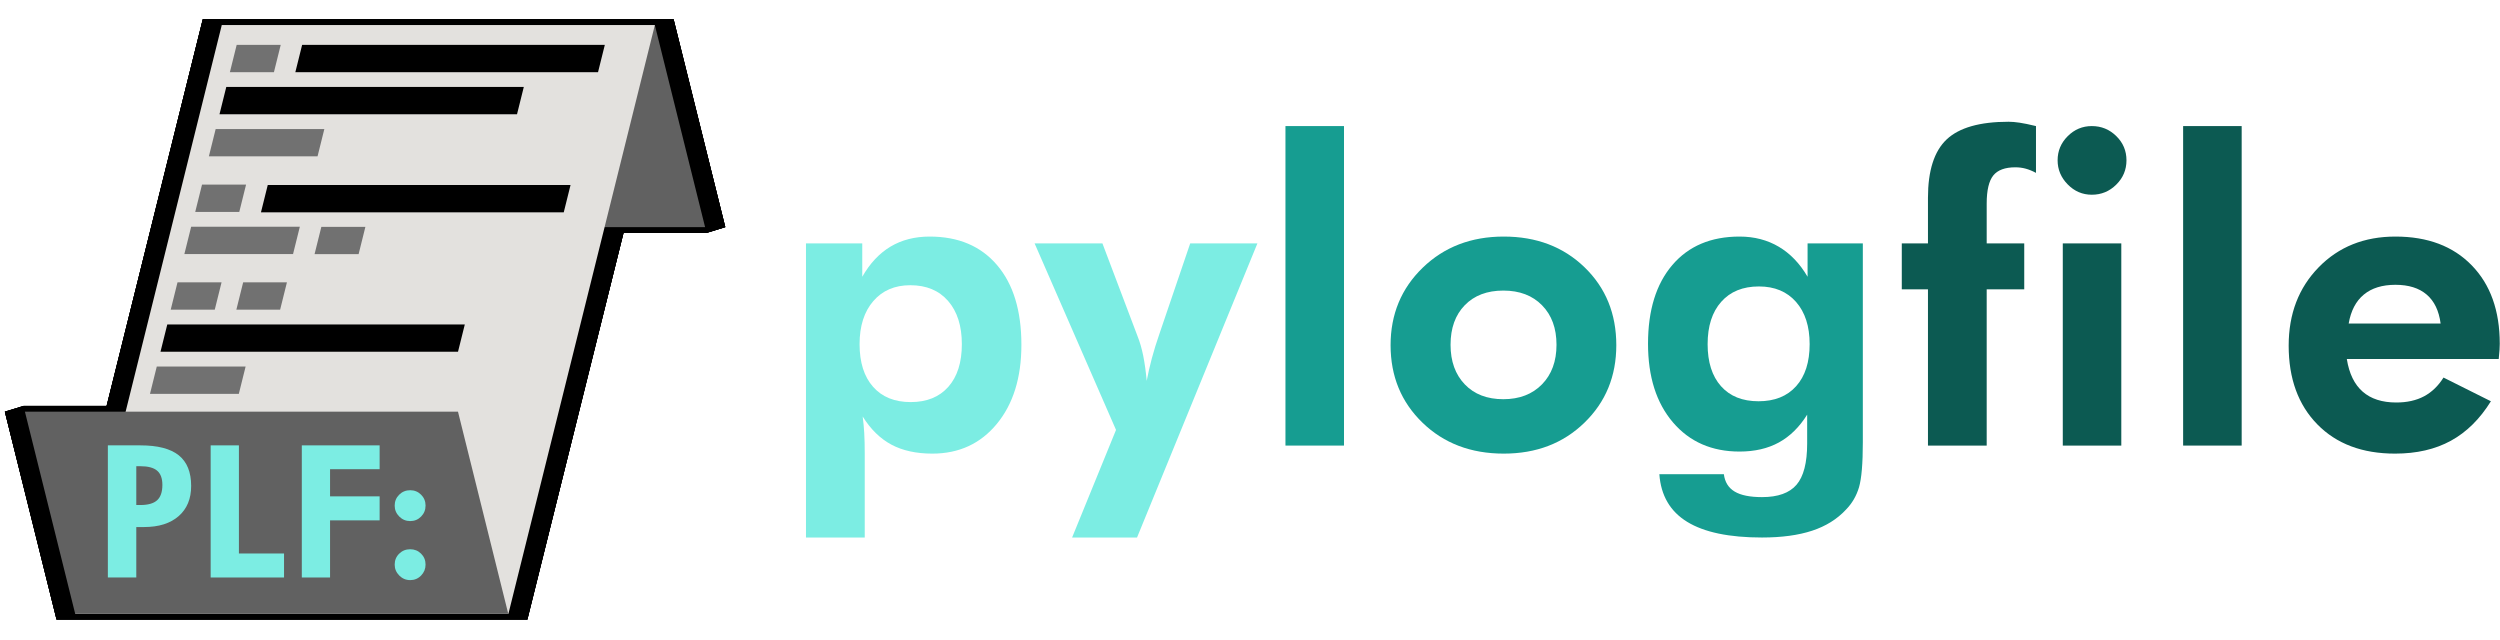
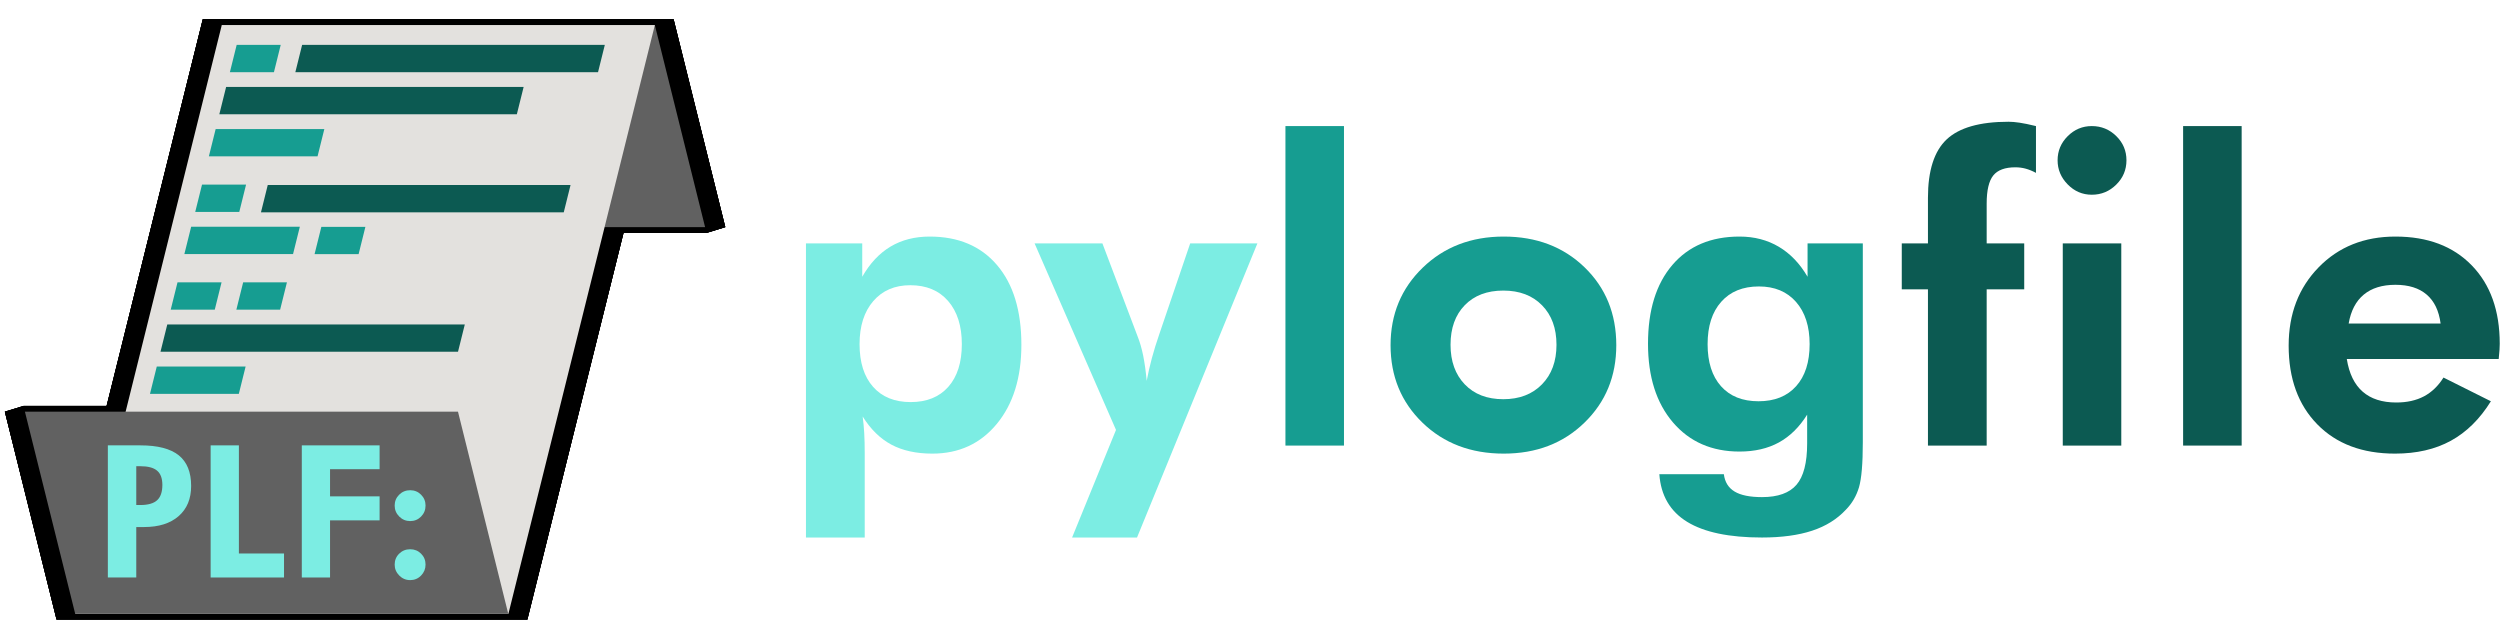
<svg xmlns="http://www.w3.org/2000/svg" width="100%" height="100%" viewBox="0 0 1500 384" version="1.1" xml:space="preserve" style="fill-rule:evenodd;clip-rule:evenodd;stroke-linecap:round;stroke-miterlimit:1.5;">
-   <g transform="matrix(1,0,0,1,-13580.8,-149.091)">
-     <g transform="matrix(1,0,0,1,-0.648294,0)">
-       <g transform="matrix(-1,0,0.0711677,0.286111,15053.1,-83.698)">
+   <g transform="matrix(1,0,0,1,-13540.1,-676.558)">
+     <g transform="matrix(1,0,0,1,-0.648294,0)">
+       <g transform="matrix(-1,0,0.0711677,0.286111,15012.4,443.769)">
        <path d="M1515.65,1676.98L1400.24,866.142L1140.4,866.142L1140.4,1289.93L1200.72,1289.93L1316.13,2100.78L1575.97,2100.78L1575.97,1676.98L1515.65,1676.98Z" style="fill:rgb(166,152,114);stroke:black;stroke-width:24.25px;" />
      </g>
    </g>
    <g transform="matrix(1,0,0,1,-0.648294,0)">
-       <g transform="matrix(-1,0,0.0711677,0.286111,15053.1,-83.698)">
-         <rect x="1140.4" y="866.142" width="259.843" height="423.791" style="fill:rgb(97,97,97);" />
-       </g>
-     </g>
-     <g transform="matrix(1,0,0,1,-0.648294,0)">
-       <g transform="matrix(1,0,-0.207334,0.833529,12753.7,-557.84)">
+       <g transform="matrix(-1,0,0.0711677,0.286111,15012.4,443.769)">
+         <rect x="1140.4" y="866.142" width="259.843" height="423.791" style="fill:rgb(97,97,97);" />
+       </g>
+     </g>
+     <g transform="matrix(1,0,0,1,-0.648294,0)">
+       <g transform="matrix(1,0,-0.207334,0.833529,12713,-30.3726)">
        <rect x="1140.4" y="866.142" width="259.843" height="423.791" style="fill:rgb(227,225,222);" />
      </g>
    </g>
    <g transform="matrix(1,0,0,1,-0.648294,0)">
-       <g transform="matrix(0.101711,0,-0.00962131,0.0386799,13615.8,142.498)">
-         <rect x="1140.4" y="866.142" width="259.843" height="423.791" style="fill:rgb(113,113,113);" />
-       </g>
-     </g>
-     <g transform="matrix(1,0,0,1,-0.648294,0)">
-       <g transform="matrix(0.698934,0,-0.00962131,0.0386799,12974,142.498)">
-         <rect x="1140.4" y="866.142" width="259.843" height="423.791" />
-       </g>
-     </g>
-     <g transform="matrix(1,0,0,1,-0.648294,0)">
-       <g transform="matrix(0.101711,0,-0.00962131,0.0386799,13580.3,284.98)">
-         <rect x="1140.4" y="866.142" width="259.843" height="423.791" style="fill:rgb(113,113,113);" />
-       </g>
-     </g>
-     <g transform="matrix(1,0,0,1,-0.648294,0)">
-       <g transform="matrix(0.205146,0,-0.00962131,0.0386799,13449.9,335.505)">
-         <rect x="1140.4" y="866.142" width="259.843" height="423.791" style="fill:rgb(113,113,113);" />
-       </g>
-     </g>
-     <g transform="matrix(1,0,0,1,-0.648294,0)">
-       <g transform="matrix(0.101082,0,-0.00962131,0.0386799,13620.4,284.991)">
-         <rect x="1140.4" y="866.142" width="259.843" height="423.791" style="fill:rgb(113,113,113);" />
-       </g>
-     </g>
-     <g transform="matrix(1,0,0,1,-0.648294,0)">
-       <g transform="matrix(0.101711,0,-0.00962131,0.0386799,13595,226.367)">
-         <rect x="1140.4" y="866.142" width="259.843" height="423.791" style="fill:rgb(113,113,113);" />
-       </g>
-     </g>
-     <g transform="matrix(1,0,0,1,-0.648294,0)">
-       <g transform="matrix(0.101711,0,-0.00962131,0.0386799,13666.6,251.694)">
-         <rect x="1140.4" y="866.142" width="259.843" height="423.791" style="fill:rgb(113,113,113);" />
-       </g>
-     </g>
-     <g transform="matrix(1,0,0,1,-0.648294,0)">
-       <g transform="matrix(0.69917,0,-0.00962131,0.0386799,12953.1,226.595)">
-         <rect x="1140.4" y="866.142" width="259.843" height="423.791" />
-       </g>
-     </g>
-     <g transform="matrix(1,0,0,1,-0.648294,0)">
-       <g transform="matrix(0.686999,0,-0.00962131,0.0386799,12942.1,167.754)">
-         <rect x="1140.4" y="866.142" width="259.843" height="423.791" />
-       </g>
-     </g>
-     <g transform="matrix(1,0,0,1,-0.648294,0)">
-       <g transform="matrix(0.686999,0,-0.00962131,0.0386799,12906.7,310.248)">
-         <rect x="1140.4" y="866.142" width="259.843" height="423.791" />
-       </g>
-     </g>
-     <g transform="matrix(1,0,0,1,-0.648294,0)">
-       <g transform="matrix(0.250947,0,-0.00962131,0.0386799,13433,193.011)">
-         <rect x="1140.4" y="866.142" width="259.843" height="423.791" style="fill:rgb(113,113,113);" />
-       </g>
-     </g>
-     <g transform="matrix(1,0,0,1,-0.648294,0)">
-       <g transform="matrix(0.250947,0,-0.00962131,0.0386799,13418.3,251.624)">
-         <rect x="1140.4" y="866.142" width="259.843" height="423.791" style="fill:rgb(113,113,113);" />
-       </g>
-     </g>
-     <g transform="matrix(1,0,0,1,-0.648294,0)">
-       <g transform="matrix(-1,0,0.0711677,0.286111,14935,148.293)">
-         <rect x="1140.4" y="866.142" width="259.843" height="423.791" style="fill:rgb(97,97,97);" />
-       </g>
-     </g>
-     <g transform="matrix(1,0,0,1,-0.648294,0)">
-       <g transform="matrix(1,0,0,1,10300.6,-114.776)">
+       <g transform="matrix(0.101711,0,-0.00962131,0.0386799,13575.1,669.965)">
+         <rect x="1140.4" y="866.142" width="259.843" height="423.791" style="fill:rgb(113,113,113);" />
+       </g>
+     </g>
+     <g transform="matrix(1,0,0,1,-0.648294,0)">
+       <g transform="matrix(0.698934,0,-0.00962131,0.0386799,12933.3,669.965)">
+         <rect x="1140.4" y="866.142" width="259.843" height="423.791" />
+       </g>
+     </g>
+     <g transform="matrix(1,0,0,1,-0.648294,0)">
+       <g transform="matrix(0.101711,0,-0.00962131,0.0386799,13539.6,812.447)">
+         <rect x="1140.4" y="866.142" width="259.843" height="423.791" style="fill:rgb(113,113,113);" />
+       </g>
+     </g>
+     <g transform="matrix(1,0,0,1,-0.648294,0)">
+       <g transform="matrix(0.205146,0,-0.00962131,0.0386799,13409.2,862.972)">
+         <rect x="1140.4" y="866.142" width="259.843" height="423.791" style="fill:rgb(113,113,113);" />
+       </g>
+     </g>
+     <g transform="matrix(1,0,0,1,-0.648294,0)">
+       <g transform="matrix(0.101082,0,-0.00962131,0.0386799,13579.7,812.458)">
+         <rect x="1140.4" y="866.142" width="259.843" height="423.791" style="fill:rgb(113,113,113);" />
+       </g>
+     </g>
+     <g transform="matrix(1,0,0,1,-0.648294,0)">
+       <g transform="matrix(0.101711,0,-0.00962131,0.0386799,13554.3,753.834)">
+         <rect x="1140.4" y="866.142" width="259.843" height="423.791" style="fill:rgb(113,113,113);" />
+       </g>
+     </g>
+     <g transform="matrix(1,0,0,1,-0.648294,0)">
+       <g transform="matrix(0.101711,0,-0.00962131,0.0386799,13625.9,779.161)">
+         <rect x="1140.4" y="866.142" width="259.843" height="423.791" style="fill:rgb(113,113,113);" />
+       </g>
+     </g>
+     <g transform="matrix(1,0,0,1,-0.648294,0)">
+       <g transform="matrix(0.69917,0,-0.00962131,0.0386799,12912.4,754.062)">
+         <rect x="1140.4" y="866.142" width="259.843" height="423.791" />
+       </g>
+     </g>
+     <g transform="matrix(1,0,0,1,-0.648294,0)">
+       <g transform="matrix(0.686999,0,-0.00962131,0.0386799,12901.3,695.222)">
+         <rect x="1140.4" y="866.142" width="259.843" height="423.791" />
+       </g>
+     </g>
+     <g transform="matrix(1,0,0,1,-0.648294,0)">
+       <g transform="matrix(0.686999,0,-0.00962131,0.0386799,12866,837.715)">
+         <rect x="1140.4" y="866.142" width="259.843" height="423.791" />
+       </g>
+     </g>
+     <g transform="matrix(1,0,0,1,-0.648294,0)">
+       <g transform="matrix(0.250947,0,-0.00962131,0.0386799,13392.3,720.478)">
+         <rect x="1140.4" y="866.142" width="259.843" height="423.791" style="fill:rgb(113,113,113);" />
+       </g>
+     </g>
+     <g transform="matrix(1,0,0,1,-0.648294,0)">
+       <g transform="matrix(0.250947,0,-0.00962131,0.0386799,13377.6,779.091)">
+         <rect x="1140.4" y="866.142" width="259.843" height="423.791" style="fill:rgb(113,113,113);" />
+       </g>
+     </g>
+     <g transform="matrix(1,0,0,1,-0.648294,0)">
+       <g transform="matrix(-1,0,0.0711677,0.286111,14894.3,675.76)">
+         <rect x="1140.4" y="866.142" width="259.843" height="423.791" style="fill:rgb(97,97,97);" />
+       </g>
+     </g>
+     <g transform="matrix(1,0,0,1,-0.648294,0)">
+       <g transform="matrix(1,0,0,1,10259.9,412.691)">
        <g transform="matrix(102.078,0,0,102.078,3559.41,609.786)">
                </g>
        <text x="3338.11px" y="609.786px" style="font-family:'Chicago';font-weight:500;font-size:102.078px;fill:rgb(124,237,227);">PLF:</text>
      </g>
    </g>
    <g transform="matrix(1,0,0,1,-0.648294,0)">
-       <g transform="matrix(-1,0,0.0711677,0.286111,15053.1,-83.698)">
+       <g transform="matrix(-1,0,0.0711677,0.286111,15012.4,443.769)">
        <path d="M1515.65,1676.98L1400.24,866.142L1140.4,866.142L1140.4,1289.93L1200.72,1289.93L1316.13,2100.78L1575.97,2100.78L1575.97,1676.98L1515.65,1676.98Z" style="fill:rgb(166,152,114);stroke:black;stroke-width:24.25px;" />
      </g>
    </g>
    <g transform="matrix(1,0,0,1,-0.648294,0)">
-       <g transform="matrix(-1,0,0.0711677,0.286111,15053.1,-83.698)">
-         <rect x="1140.4" y="866.142" width="259.843" height="423.791" style="fill:rgb(97,97,97);" />
-       </g>
-     </g>
-     <g transform="matrix(1,0,0,1,-0.648294,0)">
-       <g transform="matrix(1,0,-0.207334,0.833529,12753.7,-557.84)">
+       <g transform="matrix(-1,0,0.0711677,0.286111,15012.4,443.769)">
+         <rect x="1140.4" y="866.142" width="259.843" height="423.791" style="fill:rgb(97,97,97);" />
+       </g>
+     </g>
+     <g transform="matrix(1,0,0,1,-0.648294,0)">
+       <g transform="matrix(1,0,-0.207334,0.833529,12713,-30.3726)">
        <rect x="1140.4" y="866.142" width="259.843" height="423.791" style="fill:rgb(227,225,222);" />
      </g>
    </g>
    <g transform="matrix(1,0,0,1,-0.648294,0)">
-       <g transform="matrix(0.101711,0,-0.00962131,0.0386799,13615.8,142.498)">
-         <rect x="1140.4" y="866.142" width="259.843" height="423.791" style="fill:rgb(113,113,113);" />
-       </g>
-     </g>
-     <g transform="matrix(1,0,0,1,-0.648294,0)">
-       <g transform="matrix(0.698934,0,-0.00962131,0.0386799,12974,142.498)">
-         <rect x="1140.4" y="866.142" width="259.843" height="423.791" />
-       </g>
-     </g>
-     <g transform="matrix(1,0,0,1,-0.648294,0)">
-       <g transform="matrix(0.101711,0,-0.00962131,0.0386799,13580.3,284.98)">
-         <rect x="1140.4" y="866.142" width="259.843" height="423.791" style="fill:rgb(113,113,113);" />
-       </g>
-     </g>
-     <g transform="matrix(1,0,0,1,-0.648294,0)">
-       <g transform="matrix(0.205146,0,-0.00962131,0.0386799,13449.9,335.505)">
-         <rect x="1140.4" y="866.142" width="259.843" height="423.791" style="fill:rgb(113,113,113);" />
-       </g>
-     </g>
-     <g transform="matrix(1,0,0,1,-0.648294,0)">
-       <g transform="matrix(0.101082,0,-0.00962131,0.0386799,13620.4,284.991)">
-         <rect x="1140.4" y="866.142" width="259.843" height="423.791" style="fill:rgb(113,113,113);" />
-       </g>
-     </g>
-     <g transform="matrix(1,0,0,1,-0.648294,0)">
-       <g transform="matrix(0.101711,0,-0.00962131,0.0386799,13595,226.367)">
-         <rect x="1140.4" y="866.142" width="259.843" height="423.791" style="fill:rgb(113,113,113);" />
-       </g>
-     </g>
-     <g transform="matrix(1,0,0,1,-0.648294,0)">
-       <g transform="matrix(0.101711,0,-0.00962131,0.0386799,13666.6,251.694)">
-         <rect x="1140.4" y="866.142" width="259.843" height="423.791" style="fill:rgb(113,113,113);" />
-       </g>
-     </g>
-     <g transform="matrix(1,0,0,1,-0.648294,0)">
-       <g transform="matrix(0.69917,0,-0.00962131,0.0386799,12953.1,226.595)">
-         <rect x="1140.4" y="866.142" width="259.843" height="423.791" />
-       </g>
-     </g>
-     <g transform="matrix(1,0,0,1,-0.648294,0)">
-       <g transform="matrix(0.686999,0,-0.00962131,0.0386799,12942.1,167.754)">
-         <rect x="1140.4" y="866.142" width="259.843" height="423.791" />
-       </g>
-     </g>
-     <g transform="matrix(1,0,0,1,-0.648294,0)">
-       <g transform="matrix(0.686999,0,-0.00962131,0.0386799,12906.7,310.248)">
-         <rect x="1140.4" y="866.142" width="259.843" height="423.791" />
-       </g>
-     </g>
-     <g transform="matrix(1,0,0,1,-0.648294,0)">
-       <g transform="matrix(0.250947,0,-0.00962131,0.0386799,13433,193.011)">
-         <rect x="1140.4" y="866.142" width="259.843" height="423.791" style="fill:rgb(113,113,113);" />
-       </g>
-     </g>
-     <g transform="matrix(1,0,0,1,-0.648294,0)">
-       <g transform="matrix(0.250947,0,-0.00962131,0.0386799,13418.3,251.624)">
-         <rect x="1140.4" y="866.142" width="259.843" height="423.791" style="fill:rgb(113,113,113);" />
-       </g>
-     </g>
-     <g transform="matrix(1,0,0,1,-0.648294,0)">
-       <g transform="matrix(-1,0,0.0711677,0.286111,14935,148.293)">
-         <rect x="1140.4" y="866.142" width="259.843" height="423.791" style="fill:rgb(97,97,97);" />
-       </g>
-     </g>
-     <g transform="matrix(1,0,0,1,-0.648294,0)">
-       <g transform="matrix(1.08645,0,0,1.08645,10010.6,-166.915)">
+       <g transform="matrix(0.101711,0,-0.00962131,0.0386799,13575.1,669.965)">
+         <rect x="1140.4" y="866.142" width="259.843" height="423.791" style="fill:rgb(113,113,113);" />
+       </g>
+     </g>
+     <g transform="matrix(1,0,0,1,-0.648294,0)">
+       <g transform="matrix(0.698934,0,-0.00962131,0.0386799,12933.3,669.965)">
+         <rect x="1140.4" y="866.142" width="259.843" height="423.791" />
+       </g>
+     </g>
+     <g transform="matrix(1,0,0,1,-0.648294,0)">
+       <g transform="matrix(0.101711,0,-0.00962131,0.0386799,13539.6,812.447)">
+         <rect x="1140.4" y="866.142" width="259.843" height="423.791" style="fill:rgb(113,113,113);" />
+       </g>
+     </g>
+     <g transform="matrix(1,0,0,1,-0.648294,0)">
+       <g transform="matrix(0.205146,0,-0.00962131,0.0386799,13409.2,862.972)">
+         <rect x="1140.4" y="866.142" width="259.843" height="423.791" style="fill:rgb(113,113,113);" />
+       </g>
+     </g>
+     <g transform="matrix(1,0,0,1,-0.648294,0)">
+       <g transform="matrix(0.101082,0,-0.00962131,0.0386799,13579.7,812.458)">
+         <rect x="1140.4" y="866.142" width="259.843" height="423.791" style="fill:rgb(113,113,113);" />
+       </g>
+     </g>
+     <g transform="matrix(1,0,0,1,-0.648294,0)">
+       <g transform="matrix(0.101711,0,-0.00962131,0.0386799,13554.3,753.834)">
+         <rect x="1140.4" y="866.142" width="259.843" height="423.791" style="fill:rgb(113,113,113);" />
+       </g>
+     </g>
+     <g transform="matrix(1,0,0,1,-0.648294,0)">
+       <g transform="matrix(0.101711,0,-0.00962131,0.0386799,13625.9,779.161)">
+         <rect x="1140.4" y="866.142" width="259.843" height="423.791" style="fill:rgb(113,113,113);" />
+       </g>
+     </g>
+     <g transform="matrix(1,0,0,1,-0.648294,0)">
+       <g transform="matrix(0.69917,0,-0.00962131,0.0386799,12912.4,754.062)">
+         <rect x="1140.4" y="866.142" width="259.843" height="423.791" />
+       </g>
+     </g>
+     <g transform="matrix(1,0,0,1,-0.648294,0)">
+       <g transform="matrix(0.686999,0,-0.00962131,0.0386799,12901.3,695.222)">
+         <rect x="1140.4" y="866.142" width="259.843" height="423.791" />
+       </g>
+     </g>
+     <g transform="matrix(1,0,0,1,-0.648294,0)">
+       <g transform="matrix(0.686999,0,-0.00962131,0.0386799,12866,837.715)">
+         <rect x="1140.4" y="866.142" width="259.843" height="423.791" />
+       </g>
+     </g>
+     <g transform="matrix(1,0,0,1,-0.648294,0)">
+       <g transform="matrix(0.250947,0,-0.00962131,0.0386799,13392.3,720.478)">
+         <rect x="1140.4" y="866.142" width="259.843" height="423.791" style="fill:rgb(113,113,113);" />
+       </g>
+     </g>
+     <g transform="matrix(1,0,0,1,-0.648294,0)">
+       <g transform="matrix(0.250947,0,-0.00962131,0.0386799,13377.6,779.091)">
+         <rect x="1140.4" y="866.142" width="259.843" height="423.791" style="fill:rgb(113,113,113);" />
+       </g>
+     </g>
+     <g transform="matrix(1,0,0,1,-0.648294,0)">
+       <g transform="matrix(-1,0,0.0711677,0.286111,14894.3,675.76)">
+         <rect x="1140.4" y="866.142" width="259.843" height="423.791" style="fill:rgb(97,97,97);" />
+       </g>
+     </g>
+     <g transform="matrix(1,0,0,1,-0.648294,0)">
+       <g transform="matrix(1.08645,0,0,1.08645,9969.89,360.552)">
        <g transform="matrix(102.078,0,0,102.078,3530.4,609.786)">
                </g>
        <text x="3338.11px" y="609.786px" style="font-family:'FuturaBT-Heavy', 'Futura Hv BT', sans-serif;font-size:102.078px;fill:rgb(124,237,227);">PLF<tspan x="3496.11px " y="609.786px ">:</tspan>
        </text>
      </g>
    </g>
    <g transform="matrix(1,0,0,1,-0.648294,0)">
-       <g transform="matrix(-1,0,0.0711677,0.286111,15053.1,-83.698)">
+       <g transform="matrix(-1,0,0.0711677,0.286111,15012.4,443.769)">
        <path d="M1515.65,1676.98L1400.24,866.142L1140.4,866.142L1140.4,1289.93L1200.72,1289.93L1316.13,2100.78L1575.97,2100.78L1575.97,1676.98L1515.65,1676.98Z" style="fill:rgb(166,152,114);stroke:black;stroke-width:24.25px;" />
      </g>
    </g>
    <g transform="matrix(1,0,0,1,-0.648294,0)">
-       <g transform="matrix(-1,0,0.0711677,0.286111,15053.1,-83.698)">
-         <rect x="1140.4" y="866.142" width="259.843" height="423.791" style="fill:rgb(97,97,97);" />
-       </g>
-     </g>
-     <g transform="matrix(1,0,0,1,-0.648294,0)">
-       <g transform="matrix(1,0,-0.207334,0.833529,12753.7,-557.84)">
+       <g transform="matrix(-1,0,0.0711677,0.286111,15012.4,443.769)">
+         <rect x="1140.4" y="866.142" width="259.843" height="423.791" style="fill:rgb(97,97,97);" />
+       </g>
+     </g>
+     <g transform="matrix(1,0,0,1,-0.648294,0)">
+       <g transform="matrix(1,0,-0.207334,0.833529,12713,-30.3726)">
        <rect x="1140.4" y="866.142" width="259.843" height="423.791" style="fill:rgb(227,225,222);" />
      </g>
    </g>
    <g transform="matrix(1,0,0,1,-0.648294,0)">
-       <g transform="matrix(0.101711,0,-0.00962131,0.0386799,13615.8,142.498)">
-         <rect x="1140.4" y="866.142" width="259.843" height="423.791" style="fill:rgb(113,113,113);" />
-       </g>
-     </g>
-     <g transform="matrix(1,0,0,1,-0.648294,0)">
-       <g transform="matrix(0.698934,0,-0.00962131,0.0386799,12974,142.498)">
-         <rect x="1140.4" y="866.142" width="259.843" height="423.791" />
-       </g>
-     </g>
-     <g transform="matrix(1,0,0,1,-0.648294,0)">
-       <g transform="matrix(0.101711,0,-0.00962131,0.0386799,13580.3,284.98)">
-         <rect x="1140.4" y="866.142" width="259.843" height="423.791" style="fill:rgb(113,113,113);" />
-       </g>
-     </g>
-     <g transform="matrix(1,0,0,1,-0.648294,0)">
-       <g transform="matrix(0.205146,0,-0.00962131,0.0386799,13449.9,335.505)">
-         <rect x="1140.4" y="866.142" width="259.843" height="423.791" style="fill:rgb(113,113,113);" />
-       </g>
-     </g>
-     <g transform="matrix(1,0,0,1,-0.648294,0)">
-       <g transform="matrix(0.101082,0,-0.00962131,0.0386799,13620.4,284.991)">
-         <rect x="1140.4" y="866.142" width="259.843" height="423.791" style="fill:rgb(113,113,113);" />
-       </g>
-     </g>
-     <g transform="matrix(1,0,0,1,-0.648294,0)">
-       <g transform="matrix(0.101711,0,-0.00962131,0.0386799,13595,226.367)">
-         <rect x="1140.4" y="866.142" width="259.843" height="423.791" style="fill:rgb(113,113,113);" />
-       </g>
-     </g>
-     <g transform="matrix(1,0,0,1,-0.648294,0)">
-       <g transform="matrix(0.101711,0,-0.00962131,0.0386799,13666.6,251.694)">
-         <rect x="1140.4" y="866.142" width="259.843" height="423.791" style="fill:rgb(113,113,113);" />
-       </g>
-     </g>
-     <g transform="matrix(1,0,0,1,-0.648294,0)">
-       <g transform="matrix(0.69917,0,-0.00962131,0.0386799,12953.1,226.595)">
-         <rect x="1140.4" y="866.142" width="259.843" height="423.791" />
-       </g>
-     </g>
-     <g transform="matrix(1,0,0,1,-0.648294,0)">
-       <g transform="matrix(0.686999,0,-0.00962131,0.0386799,12942.1,167.754)">
-         <rect x="1140.4" y="866.142" width="259.843" height="423.791" />
-       </g>
-     </g>
-     <g transform="matrix(1,0,0,1,-0.648294,0)">
-       <g transform="matrix(0.686999,0,-0.00962131,0.0386799,12906.7,310.248)">
-         <rect x="1140.4" y="866.142" width="259.843" height="423.791" />
-       </g>
-     </g>
-     <g transform="matrix(1,0,0,1,-0.648294,0)">
-       <g transform="matrix(0.250947,0,-0.00962131,0.0386799,13433,193.011)">
-         <rect x="1140.4" y="866.142" width="259.843" height="423.791" style="fill:rgb(113,113,113);" />
-       </g>
-     </g>
-     <g transform="matrix(1,0,0,1,-0.648294,0)">
-       <g transform="matrix(0.250947,0,-0.00962131,0.0386799,13418.3,251.624)">
-         <rect x="1140.4" y="866.142" width="259.843" height="423.791" style="fill:rgb(113,113,113);" />
-       </g>
-     </g>
-     <g transform="matrix(1,0,0,1,-0.648294,0)">
-       <g transform="matrix(-1,0,0.0711677,0.286111,14935,148.293)">
-         <rect x="1140.4" y="866.142" width="259.843" height="423.791" style="fill:rgb(97,97,97);" />
-       </g>
-     </g>
-     <g transform="matrix(1,0,0,1,-0.648294,0)">
-       <g transform="matrix(1,0,0,1,10300.6,-114.776)">
+       <g transform="matrix(0.101711,0,-0.00962131,0.0386799,13575.1,669.965)">
+         <rect x="1140.4" y="866.142" width="259.843" height="423.791" style="fill:rgb(113,113,113);" />
+       </g>
+     </g>
+     <g transform="matrix(1,0,0,1,-0.648294,0)">
+       <g transform="matrix(0.698934,0,-0.00962131,0.0386799,12933.3,669.965)">
+         <rect x="1140.4" y="866.142" width="259.843" height="423.791" />
+       </g>
+     </g>
+     <g transform="matrix(1,0,0,1,-0.648294,0)">
+       <g transform="matrix(0.101711,0,-0.00962131,0.0386799,13539.6,812.447)">
+         <rect x="1140.4" y="866.142" width="259.843" height="423.791" style="fill:rgb(113,113,113);" />
+       </g>
+     </g>
+     <g transform="matrix(1,0,0,1,-0.648294,0)">
+       <g transform="matrix(0.205146,0,-0.00962131,0.0386799,13409.2,862.972)">
+         <rect x="1140.4" y="866.142" width="259.843" height="423.791" style="fill:rgb(113,113,113);" />
+       </g>
+     </g>
+     <g transform="matrix(1,0,0,1,-0.648294,0)">
+       <g transform="matrix(0.101082,0,-0.00962131,0.0386799,13579.7,812.458)">
+         <rect x="1140.4" y="866.142" width="259.843" height="423.791" style="fill:rgb(113,113,113);" />
+       </g>
+     </g>
+     <g transform="matrix(1,0,0,1,-0.648294,0)">
+       <g transform="matrix(0.101711,0,-0.00962131,0.0386799,13554.3,753.834)">
+         <rect x="1140.4" y="866.142" width="259.843" height="423.791" style="fill:rgb(113,113,113);" />
+       </g>
+     </g>
+     <g transform="matrix(1,0,0,1,-0.648294,0)">
+       <g transform="matrix(0.101711,0,-0.00962131,0.0386799,13625.9,779.161)">
+         <rect x="1140.4" y="866.142" width="259.843" height="423.791" style="fill:rgb(113,113,113);" />
+       </g>
+     </g>
+     <g transform="matrix(1,0,0,1,-0.648294,0)">
+       <g transform="matrix(0.69917,0,-0.00962131,0.0386799,12912.4,754.062)">
+         <rect x="1140.4" y="866.142" width="259.843" height="423.791" />
+       </g>
+     </g>
+     <g transform="matrix(1,0,0,1,-0.648294,0)">
+       <g transform="matrix(0.686999,0,-0.00962131,0.0386799,12901.3,695.222)">
+         <rect x="1140.4" y="866.142" width="259.843" height="423.791" />
+       </g>
+     </g>
+     <g transform="matrix(1,0,0,1,-0.648294,0)">
+       <g transform="matrix(0.686999,0,-0.00962131,0.0386799,12866,837.715)">
+         <rect x="1140.4" y="866.142" width="259.843" height="423.791" />
+       </g>
+     </g>
+     <g transform="matrix(1,0,0,1,-0.648294,0)">
+       <g transform="matrix(0.250947,0,-0.00962131,0.0386799,13392.3,720.478)">
+         <rect x="1140.4" y="866.142" width="259.843" height="423.791" style="fill:rgb(113,113,113);" />
+       </g>
+     </g>
+     <g transform="matrix(1,0,0,1,-0.648294,0)">
+       <g transform="matrix(0.250947,0,-0.00962131,0.0386799,13377.6,779.091)">
+         <rect x="1140.4" y="866.142" width="259.843" height="423.791" style="fill:rgb(113,113,113);" />
+       </g>
+     </g>
+     <g transform="matrix(1,0,0,1,-0.648294,0)">
+       <g transform="matrix(-1,0,0.0711677,0.286111,14894.3,675.76)">
+         <rect x="1140.4" y="866.142" width="259.843" height="423.791" style="fill:rgb(97,97,97);" />
+       </g>
+     </g>
+     <g transform="matrix(1,0,0,1,-0.648294,0)">
+       <g transform="matrix(1,0,0,1,10259.9,412.691)">
        <g transform="matrix(102.078,0,0,102.078,3559.41,609.786)">
                </g>
        <text x="3338.11px" y="609.786px" style="font-family:'Chicago';font-weight:500;font-size:102.078px;fill:rgb(124,237,227);">PLF:</text>
      </g>
    </g>
    <g transform="matrix(1,0,0,1,-0.648294,0)">
-       <g transform="matrix(-1,0,0.0711677,0.286111,15053.1,-83.698)">
+       <g transform="matrix(-1,0,0.0711677,0.286111,15012.4,443.769)">
        <path d="M1515.65,1676.98L1400.24,866.142L1140.4,866.142L1140.4,1289.93L1200.72,1289.93L1316.13,2100.78L1575.97,2100.78L1575.97,1676.98L1515.65,1676.98Z" style="fill:rgb(166,152,114);stroke:black;stroke-width:24.25px;" />
      </g>
    </g>
    <g transform="matrix(1,0,0,1,-0.648294,0)">
-       <g transform="matrix(-1,0,0.0711677,0.286111,15053.1,-83.698)">
-         <rect x="1140.4" y="866.142" width="259.843" height="423.791" style="fill:rgb(97,97,97);" />
-       </g>
-     </g>
-     <g transform="matrix(1,0,0,1,-0.648294,0)">
-       <g transform="matrix(1,0,-0.207334,0.833529,12753.7,-557.84)">
+       <g transform="matrix(-1,0,0.0711677,0.286111,15012.4,443.769)">
+         <rect x="1140.4" y="866.142" width="259.843" height="423.791" style="fill:rgb(97,97,97);" />
+       </g>
+     </g>
+     <g transform="matrix(1,0,0,1,-0.648294,0)">
+       <g transform="matrix(1,0,-0.207334,0.833529,12713,-30.3726)">
        <rect x="1140.4" y="866.142" width="259.843" height="423.791" style="fill:rgb(227,225,222);" />
      </g>
    </g>
    <g transform="matrix(1,0,0,1,-0.648294,0)">
-       <g transform="matrix(0.101711,0,-0.00962131,0.0386799,13615.8,142.498)">
-         <rect x="1140.4" y="866.142" width="259.843" height="423.791" style="fill:rgb(113,113,113);" />
-       </g>
-     </g>
-     <g transform="matrix(1,0,0,1,-0.648294,0)">
-       <g transform="matrix(0.698934,0,-0.00962131,0.0386799,12974,142.498)">
-         <rect x="1140.4" y="866.142" width="259.843" height="423.791" />
-       </g>
-     </g>
-     <g transform="matrix(1,0,0,1,-0.648294,0)">
-       <g transform="matrix(0.101711,0,-0.00962131,0.0386799,13580.3,284.98)">
-         <rect x="1140.4" y="866.142" width="259.843" height="423.791" style="fill:rgb(113,113,113);" />
-       </g>
-     </g>
-     <g transform="matrix(1,0,0,1,-0.648294,0)">
-       <g transform="matrix(0.205146,0,-0.00962131,0.0386799,13449.9,335.505)">
-         <rect x="1140.4" y="866.142" width="259.843" height="423.791" style="fill:rgb(113,113,113);" />
-       </g>
-     </g>
-     <g transform="matrix(1,0,0,1,-0.648294,0)">
-       <g transform="matrix(0.101082,0,-0.00962131,0.0386799,13620.4,284.991)">
-         <rect x="1140.4" y="866.142" width="259.843" height="423.791" style="fill:rgb(113,113,113);" />
-       </g>
-     </g>
-     <g transform="matrix(1,0,0,1,-0.648294,0)">
-       <g transform="matrix(0.101711,0,-0.00962131,0.0386799,13595,226.367)">
-         <rect x="1140.4" y="866.142" width="259.843" height="423.791" style="fill:rgb(113,113,113);" />
-       </g>
-     </g>
-     <g transform="matrix(1,0,0,1,-0.648294,0)">
-       <g transform="matrix(0.101711,0,-0.00962131,0.0386799,13666.6,251.694)">
-         <rect x="1140.4" y="866.142" width="259.843" height="423.791" style="fill:rgb(113,113,113);" />
-       </g>
-     </g>
-     <g transform="matrix(1,0,0,1,-0.648294,0)">
-       <g transform="matrix(0.69917,0,-0.00962131,0.0386799,12953.1,226.595)">
-         <rect x="1140.4" y="866.142" width="259.843" height="423.791" />
-       </g>
-     </g>
-     <g transform="matrix(1,0,0,1,-0.648294,0)">
-       <g transform="matrix(0.686999,0,-0.00962131,0.0386799,12942.1,167.754)">
-         <rect x="1140.4" y="866.142" width="259.843" height="423.791" />
-       </g>
-     </g>
-     <g transform="matrix(1,0,0,1,-0.648294,0)">
-       <g transform="matrix(0.686999,0,-0.00962131,0.0386799,12906.7,310.248)">
-         <rect x="1140.4" y="866.142" width="259.843" height="423.791" />
-       </g>
-     </g>
-     <g transform="matrix(1,0,0,1,-0.648294,0)">
-       <g transform="matrix(0.250947,0,-0.00962131,0.0386799,13433,193.011)">
-         <rect x="1140.4" y="866.142" width="259.843" height="423.791" style="fill:rgb(113,113,113);" />
-       </g>
-     </g>
-     <g transform="matrix(1,0,0,1,-0.648294,0)">
-       <g transform="matrix(0.250947,0,-0.00962131,0.0386799,13418.3,251.624)">
-         <rect x="1140.4" y="866.142" width="259.843" height="423.791" style="fill:rgb(113,113,113);" />
-       </g>
-     </g>
-     <g transform="matrix(1,0,0,1,-0.648294,0)">
-       <g transform="matrix(-1,0,0.0711677,0.286111,14935,148.293)">
-         <rect x="1140.4" y="866.142" width="259.843" height="423.791" style="fill:rgb(97,97,97);" />
-       </g>
-     </g>
-     <g transform="matrix(1,0,0,1,-0.648294,0)">
-       <g transform="matrix(1.08645,0,0,1.08645,10010.6,-166.915)">
+       <g transform="matrix(0.101711,0,-0.00962131,0.0386799,13575.1,669.965)">
+         <rect x="1140.4" y="866.142" width="259.843" height="423.791" style="fill:rgb(22,157,145);" />
+       </g>
+     </g>
+     <g transform="matrix(1,0,0,1,-0.648294,0)">
+       <g transform="matrix(0.698934,0,-0.00962131,0.0386799,12933.3,669.965)">
+         <rect x="1140.4" y="866.142" width="259.843" height="423.791" style="fill:rgb(12,90,82);" />
+       </g>
+     </g>
+     <g transform="matrix(1,0,0,1,-0.648294,0)">
+       <g transform="matrix(0.101711,0,-0.00962131,0.0386799,13539.6,812.447)">
+         <rect x="1140.4" y="866.142" width="259.843" height="423.791" style="fill:rgb(22,157,145);" />
+       </g>
+     </g>
+     <g transform="matrix(1,0,0,1,-0.648294,0)">
+       <g transform="matrix(0.205146,0,-0.00962131,0.0386799,13409.2,862.972)">
+         <rect x="1140.4" y="866.142" width="259.843" height="423.791" style="fill:rgb(22,157,145);" />
+       </g>
+     </g>
+     <g transform="matrix(1,0,0,1,-0.648294,0)">
+       <g transform="matrix(0.101082,0,-0.00962131,0.0386799,13579.7,812.458)">
+         <rect x="1140.4" y="866.142" width="259.843" height="423.791" style="fill:rgb(22,157,145);" />
+       </g>
+     </g>
+     <g transform="matrix(1,0,0,1,-0.648294,0)">
+       <g transform="matrix(0.101711,0,-0.00962131,0.0386799,13554.3,753.834)">
+         <rect x="1140.4" y="866.142" width="259.843" height="423.791" style="fill:rgb(22,157,145);" />
+       </g>
+     </g>
+     <g transform="matrix(1,0,0,1,-0.648294,0)">
+       <g transform="matrix(0.101711,0,-0.00962131,0.0386799,13625.9,779.161)">
+         <rect x="1140.4" y="866.142" width="259.843" height="423.791" style="fill:rgb(22,157,145);" />
+       </g>
+     </g>
+     <g transform="matrix(1,0,0,1,-0.648294,0)">
+       <g transform="matrix(0.69917,0,-0.00962131,0.0386799,12912.4,754.062)">
+         <rect x="1140.4" y="866.142" width="259.843" height="423.791" style="fill:rgb(12,90,82);" />
+       </g>
+     </g>
+     <g transform="matrix(1,0,0,1,-0.648294,0)">
+       <g transform="matrix(0.686999,0,-0.00962131,0.0386799,12901.3,695.222)">
+         <rect x="1140.4" y="866.142" width="259.843" height="423.791" style="fill:rgb(12,90,82);" />
+       </g>
+     </g>
+     <g transform="matrix(1,0,0,1,-0.648294,0)">
+       <g transform="matrix(0.686999,0,-0.00962131,0.0386799,12866,837.715)">
+         <rect x="1140.4" y="866.142" width="259.843" height="423.791" style="fill:rgb(12,90,82);" />
+       </g>
+     </g>
+     <g transform="matrix(1,0,0,1,-0.648294,0)">
+       <g transform="matrix(0.250947,0,-0.00962131,0.0386799,13392.3,720.478)">
+         <rect x="1140.4" y="866.142" width="259.843" height="423.791" style="fill:rgb(22,157,145);" />
+       </g>
+     </g>
+     <g transform="matrix(1,0,0,1,-0.648294,0)">
+       <g transform="matrix(0.250947,0,-0.00962131,0.0386799,13377.6,779.091)">
+         <rect x="1140.4" y="866.142" width="259.843" height="423.791" style="fill:rgb(22,157,145);" />
+       </g>
+     </g>
+     <g transform="matrix(1,0,0,1,-0.648294,0)">
+       <g transform="matrix(-1,0,0.0711677,0.286111,14894.3,675.76)">
+         <rect x="1140.4" y="866.142" width="259.843" height="423.791" style="fill:rgb(97,97,97);" />
+       </g>
+     </g>
+     <g transform="matrix(1,0,0,1,-0.648294,0)">
+       <g transform="matrix(1.08645,0,0,1.08645,9969.89,360.552)">
        <path d="M3361.98,569.763L3364.22,569.763C3368.48,569.763 3371.57,568.882 3373.49,567.121C3375.42,565.36 3376.39,562.535 3376.39,558.648C3376.39,555.059 3375.42,552.442 3373.49,550.797C3371.57,549.153 3368.48,548.33 3364.22,548.33L3361.98,548.33L3361.98,569.763ZM3346.28,609.786L3346.28,536.816L3364.22,536.816C3373.79,536.816 3380.86,538.644 3385.43,542.299C3390,545.954 3392.28,551.603 3392.28,559.246C3392.28,566.323 3389.98,571.873 3385.38,575.893C3380.78,579.914 3374.41,581.924 3366.27,581.924L3361.98,581.924L3361.98,609.786L3346.28,609.786Z" style="fill:rgb(124,237,227);fill-rule:nonzero;" />
        <path d="M3403.05,609.786L3403.05,536.816L3418.65,536.816L3418.65,596.528L3443.57,596.528L3443.57,609.786L3403.05,609.786Z" style="fill:rgb(124,237,227);fill-rule:nonzero;" />
        <path d="M3453.39,609.786L3453.39,536.816L3496.36,536.816L3496.36,549.975L3468.99,549.975L3468.99,564.978L3496.36,564.978L3496.36,578.236L3468.99,578.236L3468.99,609.786L3453.39,609.786Z" style="fill:rgb(124,237,227);fill-rule:nonzero;" />
        <path d="M3504.68,570.062C3504.68,567.702 3505.51,565.7 3507.17,564.056C3508.83,562.411 3510.86,561.588 3513.25,561.588C3515.61,561.588 3517.62,562.411 3519.26,564.056C3520.9,565.7 3521.73,567.702 3521.73,570.062C3521.73,572.454 3520.9,574.481 3519.26,576.142C3517.62,577.804 3515.61,578.635 3513.25,578.635C3510.89,578.635 3508.88,577.796 3507.2,576.118C3505.52,574.439 3504.68,572.421 3504.68,570.062ZM3504.68,602.659C3504.68,600.266 3505.51,598.256 3507.17,596.628C3508.83,595 3510.86,594.186 3513.25,594.186C3515.61,594.186 3517.62,595 3519.26,596.628C3520.9,598.256 3521.73,600.266 3521.73,602.659C3521.73,605.018 3520.9,607.037 3519.26,608.715C3517.62,610.393 3515.61,611.232 3513.25,611.232C3510.89,611.232 3508.88,610.384 3507.2,608.69C3505.52,606.995 3504.68,604.985 3504.68,602.659Z" style="fill:rgb(124,237,227);fill-rule:nonzero;" />
      </g>
    </g>
    <g transform="matrix(1,0,0,1,-0.648294,0)">
-       <g transform="matrix(2.48136,0,0,2.48136,5764.81,-1096.66)">
+       <g transform="matrix(2.48136,0,0,2.48136,5724.1,-569.193)">
        <path d="M3357.99,585.264C3357.99,589.683 3359.08,593.122 3361.26,595.581C3363.43,598.04 3366.47,599.269 3370.35,599.269C3374.24,599.269 3377.27,598.04 3379.45,595.581C3381.63,593.122 3382.72,589.683 3382.72,585.264C3382.72,580.844 3381.61,577.364 3379.4,574.822C3377.19,572.28 3374.14,571.009 3370.26,571.009C3366.5,571.009 3363.52,572.288 3361.31,574.847C3359.1,577.405 3357.99,580.877 3357.99,585.264ZM3345.03,632.016L3345.03,560.891L3358.64,560.891L3358.64,568.965C3360.5,565.709 3362.79,563.275 3365.49,561.663C3368.2,560.052 3371.35,559.246 3374.94,559.246C3381.89,559.246 3387.32,561.547 3391.24,566.149C3395.16,570.751 3397.12,577.173 3397.12,585.413C3397.12,593.355 3395.14,599.726 3391.19,604.528C3387.23,609.329 3382.03,611.73 3375.59,611.73C3371.7,611.73 3368.4,611.007 3365.69,609.562C3362.99,608.117 3360.67,605.849 3358.74,602.758C3358.91,603.988 3359.03,605.325 3359.12,606.771C3359.2,608.216 3359.24,609.869 3359.24,611.73L3359.24,632.016L3345.03,632.016Z" style="fill:rgb(124,237,227);fill-rule:nonzero;" />
        <path d="M3420,605.998L3400.31,560.891L3416.71,560.891L3425.18,583.27C3425.75,584.666 3426.21,586.269 3426.58,588.08C3426.94,589.891 3427.22,591.909 3427.42,594.136C3427.76,592.341 3428.17,590.514 3428.67,588.653C3429.17,586.792 3429.78,584.815 3430.51,582.722L3437.94,560.891L3454.19,560.891L3425.08,632.016L3409.38,632.016L3420,605.998Z" style="fill:rgb(124,237,227);fill-rule:nonzero;" />
        <rect x="3460.97" y="532.53" width="14.155" height="77.256" style="fill:rgb(22,157,145);fill-rule:nonzero;" />
        <path d="M3526.51,585.413C3526.51,581.426 3525.35,578.244 3523.02,575.868C3520.7,573.492 3517.57,572.305 3513.65,572.305C3509.73,572.305 3506.62,573.484 3504.33,575.843C3502.04,578.203 3500.89,581.393 3500.89,585.413C3500.89,589.401 3502.04,592.591 3504.33,594.983C3506.62,597.375 3509.73,598.572 3513.65,598.572C3517.54,598.572 3520.66,597.375 3523,594.983C3525.34,592.591 3526.51,589.401 3526.51,585.413ZM3540.97,585.513C3540.97,593.023 3538.4,599.269 3533.26,604.254C3528.13,609.238 3521.63,611.73 3513.75,611.73C3505.81,611.73 3499.26,609.238 3494.11,604.254C3488.96,599.269 3486.39,593.023 3486.39,585.513C3486.39,578.036 3488.98,571.789 3494.16,566.772C3499.35,561.754 3505.88,559.246 3513.75,559.246C3521.66,559.246 3528.17,561.721 3533.29,566.672C3538.41,571.623 3540.97,577.904 3540.97,585.513Z" style="fill:rgb(22,157,145);fill-rule:nonzero;" />
        <path d="M3600.58,608.989C3600.58,614.139 3600.27,617.761 3599.66,619.855C3599.04,621.948 3597.99,623.759 3596.49,625.287C3594.36,627.58 3591.64,629.275 3588.32,630.371C3584.99,631.468 3580.96,632.016 3576.2,632.016C3568.26,632.016 3562.23,630.754 3558.11,628.228C3553.99,625.703 3551.75,621.865 3551.38,616.714L3566.98,616.714C3567.22,618.608 3568.08,620.004 3569.58,620.901C3571.07,621.798 3573.28,622.247 3576.2,622.247C3580.06,622.247 3582.84,621.25 3584.55,619.256C3586.26,617.263 3587.12,613.94 3587.12,609.288L3587.12,602.31C3585.23,605.334 3582.94,607.577 3580.27,609.039C3577.59,610.501 3574.43,611.232 3570.77,611.232C3564.06,611.232 3558.69,608.881 3554.67,604.179C3550.65,599.477 3548.64,593.139 3548.64,585.164C3548.64,577.056 3550.6,570.71 3554.52,566.124C3558.44,561.538 3563.86,559.246 3570.77,559.246C3574.33,559.246 3577.49,560.068 3580.27,561.713C3583.04,563.358 3585.36,565.775 3587.22,568.965L3587.22,560.891L3600.58,560.891L3600.58,608.989ZM3587.72,585.264C3587.72,580.944 3586.62,577.538 3584.43,575.046C3582.24,572.554 3579.24,571.308 3575.46,571.308C3571.57,571.308 3568.53,572.545 3566.34,575.021C3564.14,577.496 3563.05,580.911 3563.05,585.264C3563.05,589.617 3564.13,593.006 3566.29,595.432C3568.45,597.857 3571.47,599.07 3575.36,599.07C3579.24,599.07 3582.28,597.857 3584.45,595.432C3586.63,593.006 3587.72,589.617 3587.72,585.264Z" style="fill:rgb(22,157,145);fill-rule:nonzero;" />
        <path d="M3616.33,609.786L3616.33,572.005L3610,572.005L3610,560.891L3616.33,560.891L3616.33,549.875C3616.33,543.296 3617.84,538.586 3620.86,535.745C3623.89,532.904 3628.87,531.483 3635.82,531.483C3636.58,531.483 3637.47,531.558 3638.48,531.708C3639.5,531.857 3640.82,532.131 3642.45,532.53L3642.45,543.844C3641.58,543.379 3640.75,543.039 3639.95,542.823C3639.16,542.607 3638.33,542.499 3637.46,542.499C3634.97,542.499 3633.19,543.155 3632.13,544.467C3631.07,545.78 3630.53,548.048 3630.53,551.271L3630.53,560.891L3639.61,560.891L3639.61,572.005L3630.53,572.005L3630.53,609.786L3616.33,609.786Z" style="fill:rgb(12,90,82);fill-rule:nonzero;" />
        <path d="M3647.68,540.804C3647.68,538.544 3648.49,536.6 3650.12,534.972C3651.75,533.344 3653.69,532.53 3655.95,532.53C3658.25,532.53 3660.22,533.336 3661.86,534.947C3663.51,536.559 3664.33,538.511 3664.33,540.804C3664.33,543.097 3663.51,545.057 3661.86,546.685C3660.22,548.314 3658.25,549.128 3655.95,549.128C3653.69,549.128 3651.75,548.297 3650.12,546.635C3648.49,544.974 3647.68,543.03 3647.68,540.804ZM3648.93,609.786L3648.93,560.891L3663.08,560.891L3663.08,609.786L3648.93,609.786Z" style="fill:rgb(12,90,82);fill-rule:nonzero;" />
        <rect x="3678.03" y="532.53" width="14.155" height="77.256" style="fill:rgb(12,90,82);fill-rule:nonzero;" />
        <path d="M3740.29,580.279C3739.89,577.189 3738.77,574.855 3736.92,573.276C3735.08,571.698 3732.56,570.909 3729.37,570.909C3726.18,570.909 3723.63,571.698 3721.72,573.276C3719.81,574.855 3718.59,577.189 3718.06,580.279L3740.29,580.279ZM3754.34,588.852L3717.61,588.852C3718.17,592.375 3719.45,595.008 3721.45,596.752C3723.44,598.497 3726.15,599.369 3729.57,599.369C3732.16,599.369 3734.4,598.871 3736.28,597.874C3738.15,596.877 3739.72,595.365 3740.99,593.338L3752.45,599.07C3749.79,603.357 3746.57,606.538 3742.78,608.615C3738.99,610.692 3734.49,611.73 3729.27,611.73C3721.36,611.73 3715.1,609.371 3710.48,604.653C3705.86,599.934 3703.55,593.587 3703.55,585.613C3703.55,577.937 3705.97,571.623 3710.81,566.672C3715.64,561.721 3721.83,559.246 3729.37,559.246C3737.15,559.246 3743.3,561.563 3747.81,566.199C3752.33,570.834 3754.59,577.156 3754.59,585.164C3754.59,585.596 3754.58,586.069 3754.54,586.584C3754.51,587.1 3754.44,587.855 3754.34,588.852Z" style="fill:rgb(12,90,82);fill-rule:nonzero;" />
      </g>
    </g>
  </g>
</svg>
